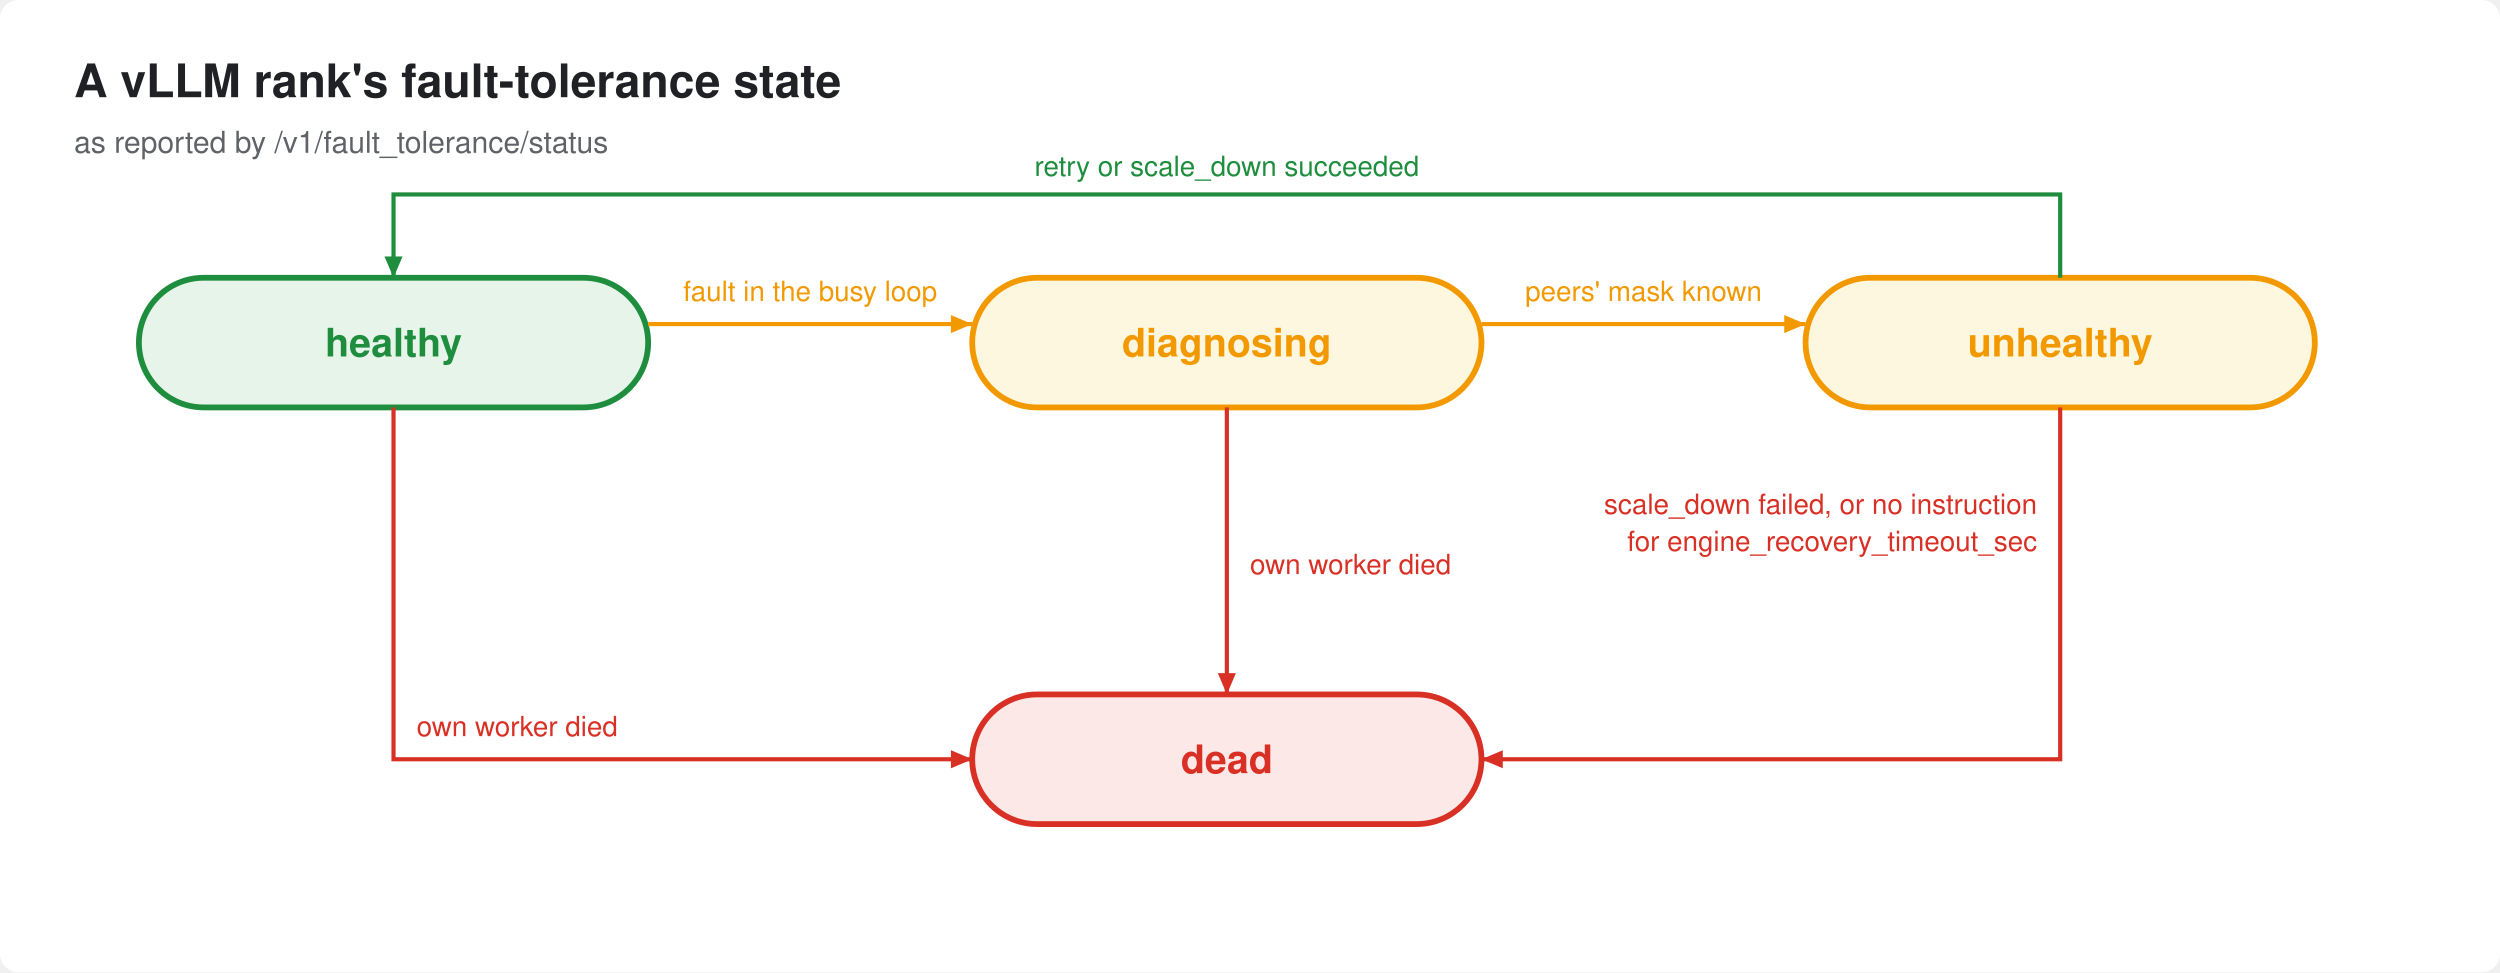
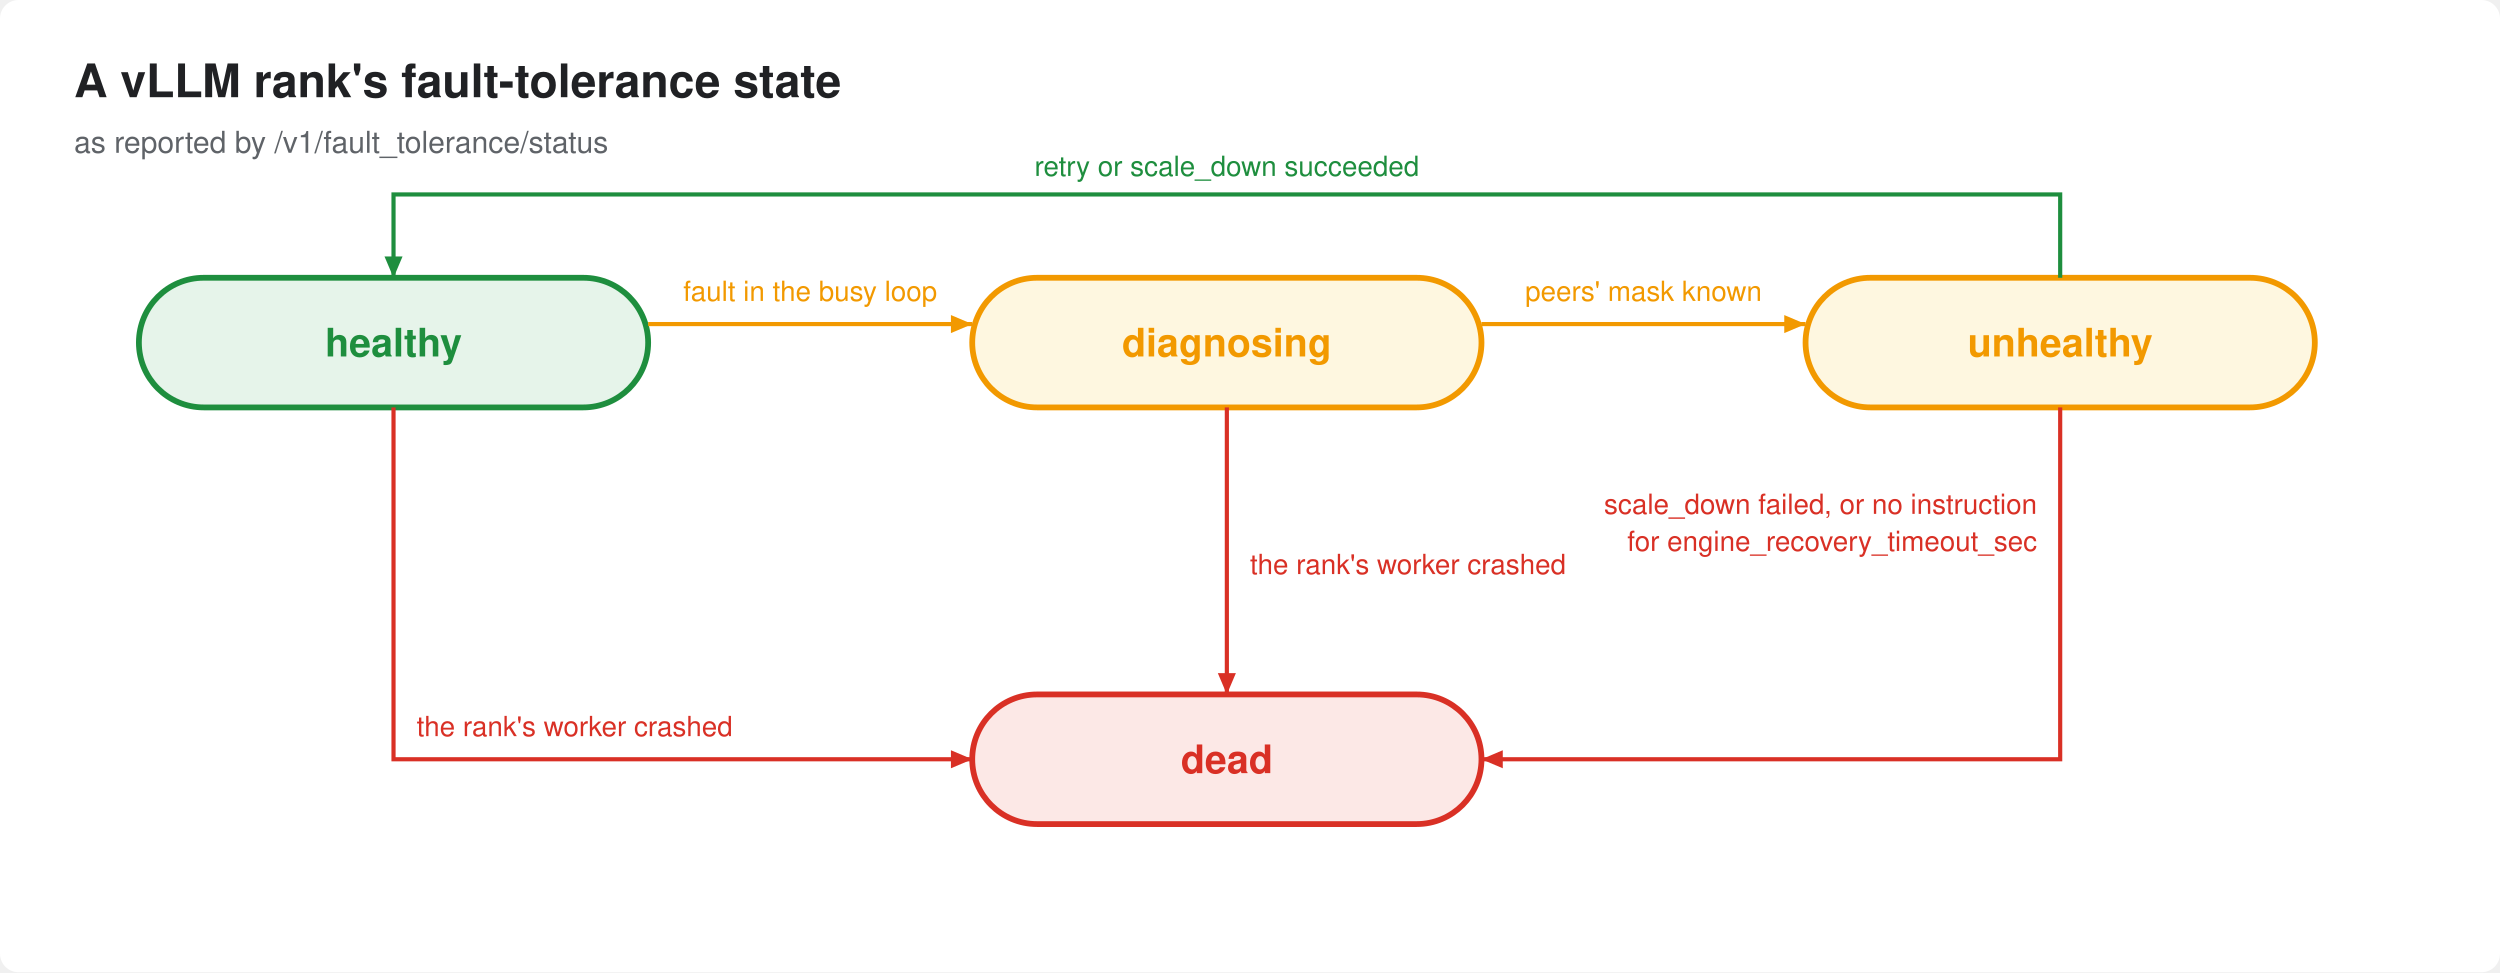
<svg xmlns="http://www.w3.org/2000/svg" width="1080" height="420" viewBox="0 0 1080 420" font-family="-apple-system, 'Segoe UI', Helvetica, Arial, sans-serif">
  <rect width="100%" height="100%" rx="8" fill="#ffffff" />
  <text x="32.0" y="42.0" font-size="20" fill="#202124" text-anchor="start" font-weight="700" xml:space="preserve">A vLLM rank's fault-tolerance state</text>
  <text x="32.0" y="66.0" font-size="13" fill="#5f6368" text-anchor="start" xml:space="preserve">as reported by /v1/fault_tolerance/status</text>
  <rect x="60.0" y="120.0" width="220.0" height="56.0" rx="28" fill="#e6f4ea" stroke="#1e8e3e" stroke-width="2.5" />
  <text x="170.0" y="154.0" font-size="17" fill="#1e8e3e" text-anchor="middle" font-weight="700" xml:space="preserve">healthy</text>
  <rect x="420.0" y="120.0" width="220.0" height="56.0" rx="28" fill="#fef7e0" stroke="#f29900" stroke-width="2.5" />
  <text x="530.0" y="154.0" font-size="17" fill="#f29900" text-anchor="middle" font-weight="700" xml:space="preserve">diagnosing</text>
  <rect x="780.0" y="120.0" width="220.0" height="56.0" rx="28" fill="#fef7e0" stroke="#f29900" stroke-width="2.5" />
  <text x="890.0" y="154.0" font-size="17" fill="#f29900" text-anchor="middle" font-weight="700" xml:space="preserve">unhealthy</text>
  <rect x="420.0" y="300.0" width="220.0" height="56.0" rx="28" fill="#fce8e6" stroke="#d93025" stroke-width="2.5" />
  <text x="530.0" y="334.0" font-size="17" fill="#d93025" text-anchor="middle" font-weight="700" xml:space="preserve">dead</text>
  <path d="M 280.0 140.0 L 420.0 140.0" fill="none" stroke="#f29900" stroke-width="1.8" />
  <polygon points="420.0,140.0 410.8,143.9 410.8,136.1" fill="#f29900" />
  <text x="350.0" y="130.0" font-size="12" fill="#f29900" text-anchor="middle" xml:space="preserve">fault in the busy loop</text>
  <path d="M 640.0 140.0 L 780.0 140.0" fill="none" stroke="#f29900" stroke-width="1.8" />
  <polygon points="780.0,140.0 770.8,143.9 770.8,136.1" fill="#f29900" />
  <text x="710.0" y="130.0" font-size="12" fill="#f29900" text-anchor="middle" xml:space="preserve">peers' mask known</text>
  <path d="M 890.0 120.0 L 890.0 84.0 L 170.0 84.0 L 170.0 120.0" fill="none" stroke="#1e8e3e" stroke-width="1.8" />
  <polygon points="170.0,120.0 166.1,110.8 173.9,110.8" fill="#1e8e3e" />
  <text x="530.0" y="76.0" font-size="12" fill="#1e8e3e" text-anchor="middle" xml:space="preserve">retry or scale_down succeeded</text>
  <path d="M 170.0 176.0 L 170.0 328.0 L 420.0 328.0" fill="none" stroke="#d93025" stroke-width="1.8" />
  <polygon points="420.0,328.0 410.8,331.9 410.8,324.1" fill="#d93025" />
-   <text x="180.0" y="318.0" font-size="12" fill="#d93025" text-anchor="start" xml:space="preserve">own worker died</text>
+   <text x="180.0" y="318.0" font-size="12" fill="#d93025" text-anchor="start" xml:space="preserve">the rank's worker crashed</text>
  <path d="M 530.0 176.0 L 530.0 300.0" fill="none" stroke="#d93025" stroke-width="1.8" />
  <polygon points="530.0,300.0 526.1,290.8 533.9,290.8" fill="#d93025" />
-   <text x="540.0" y="248.0" font-size="12" fill="#d93025" text-anchor="start" xml:space="preserve">own worker died</text>
+   <text x="540.0" y="248.0" font-size="12" fill="#d93025" text-anchor="start" xml:space="preserve">the rank's worker crashed</text>
  <path d="M 890.0 176.0 L 890.0 328.0 L 640.0 328.0" fill="none" stroke="#d93025" stroke-width="1.8" />
  <polygon points="640.0,328.0 649.2,324.1 649.2,331.9" fill="#d93025" />
  <text x="880.0" y="222.0" font-size="12" fill="#d93025" text-anchor="end" xml:space="preserve">scale_down failed, or no instruction</text>
  <text x="880.0" y="238.0" font-size="12" fill="#d93025" text-anchor="end" xml:space="preserve">for engine_recovery_timeout_sec</text>
</svg>
